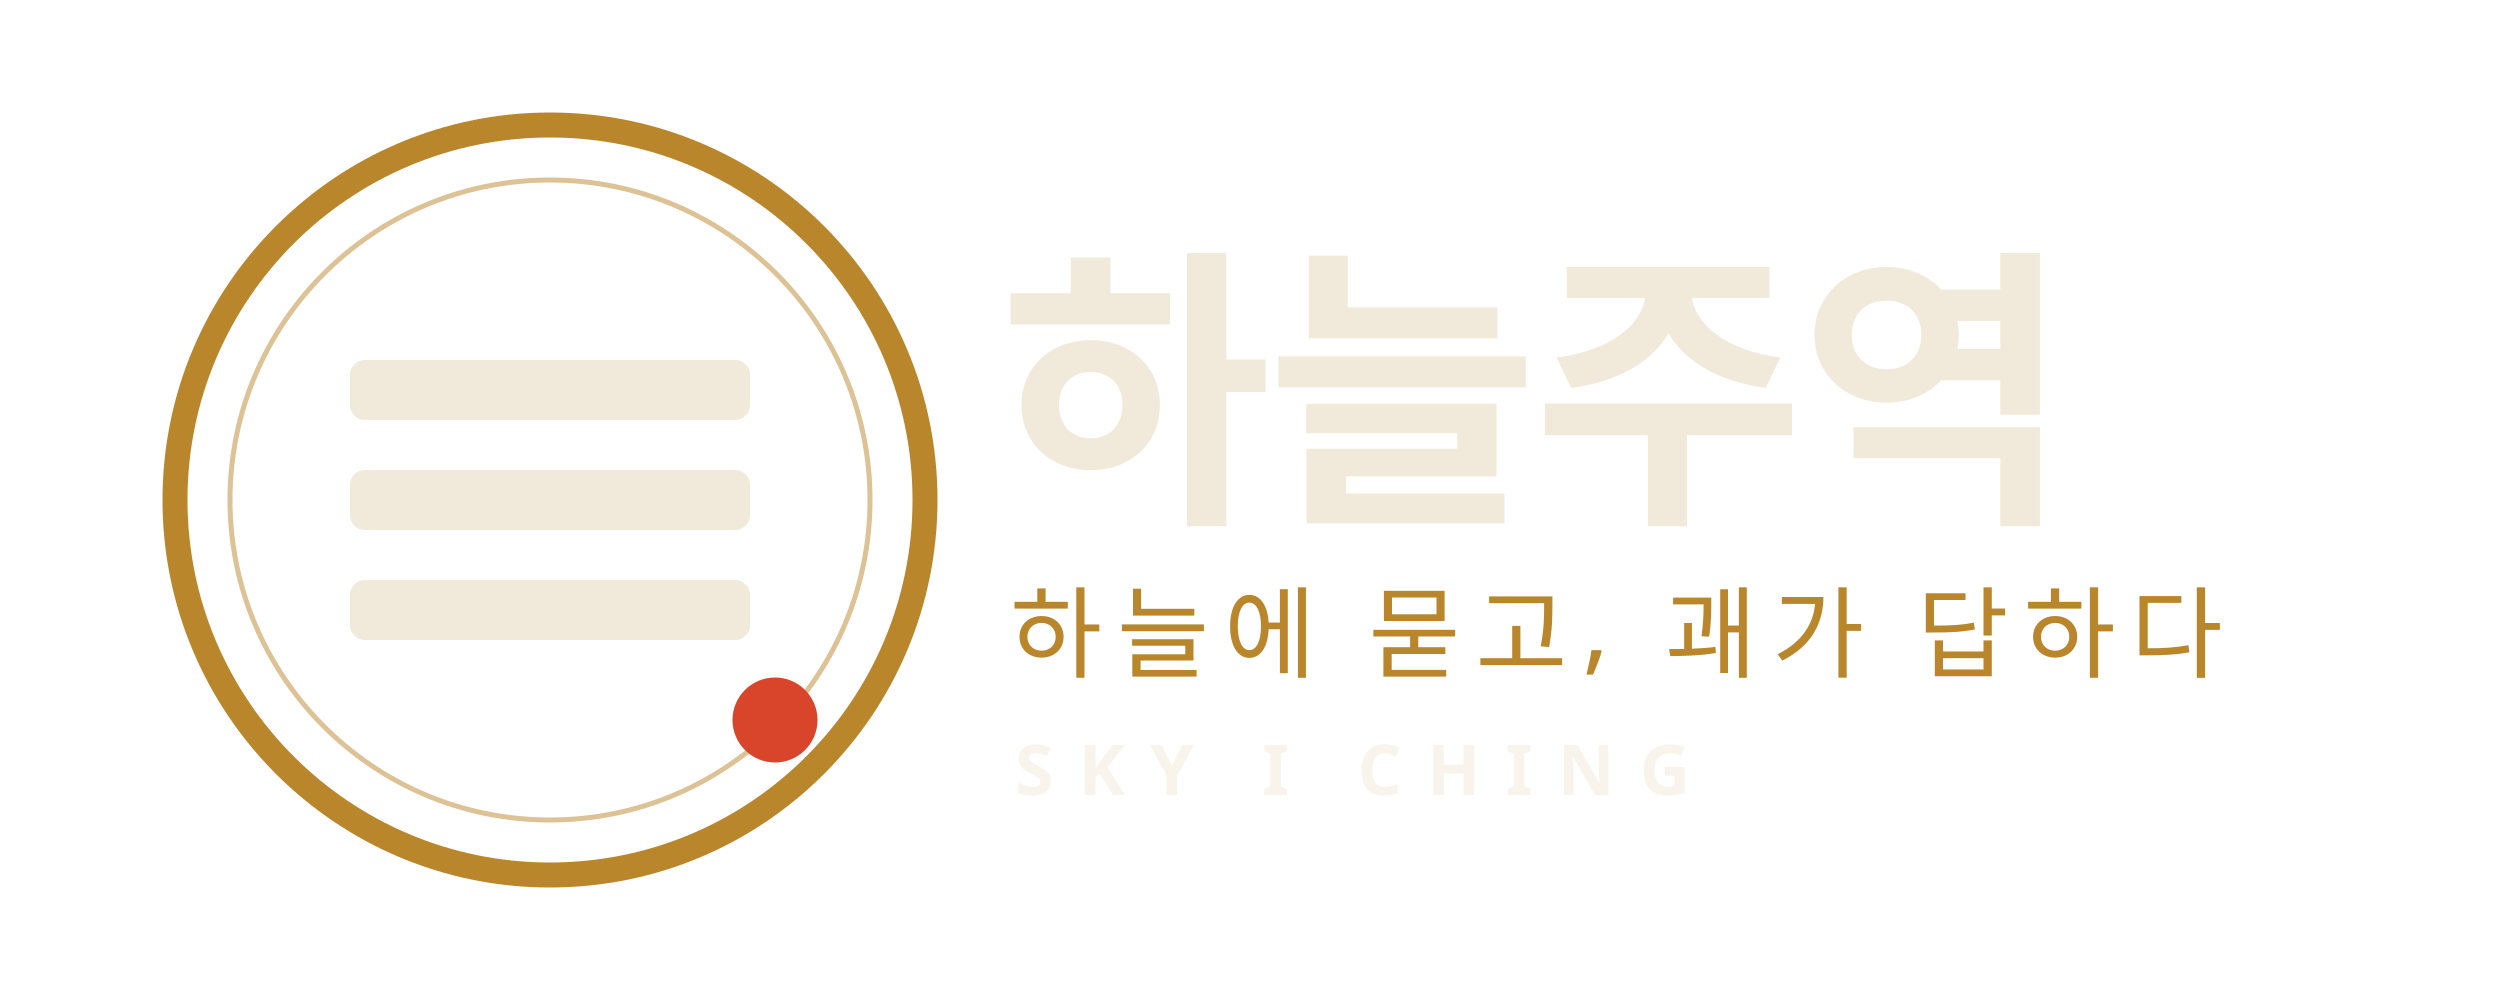
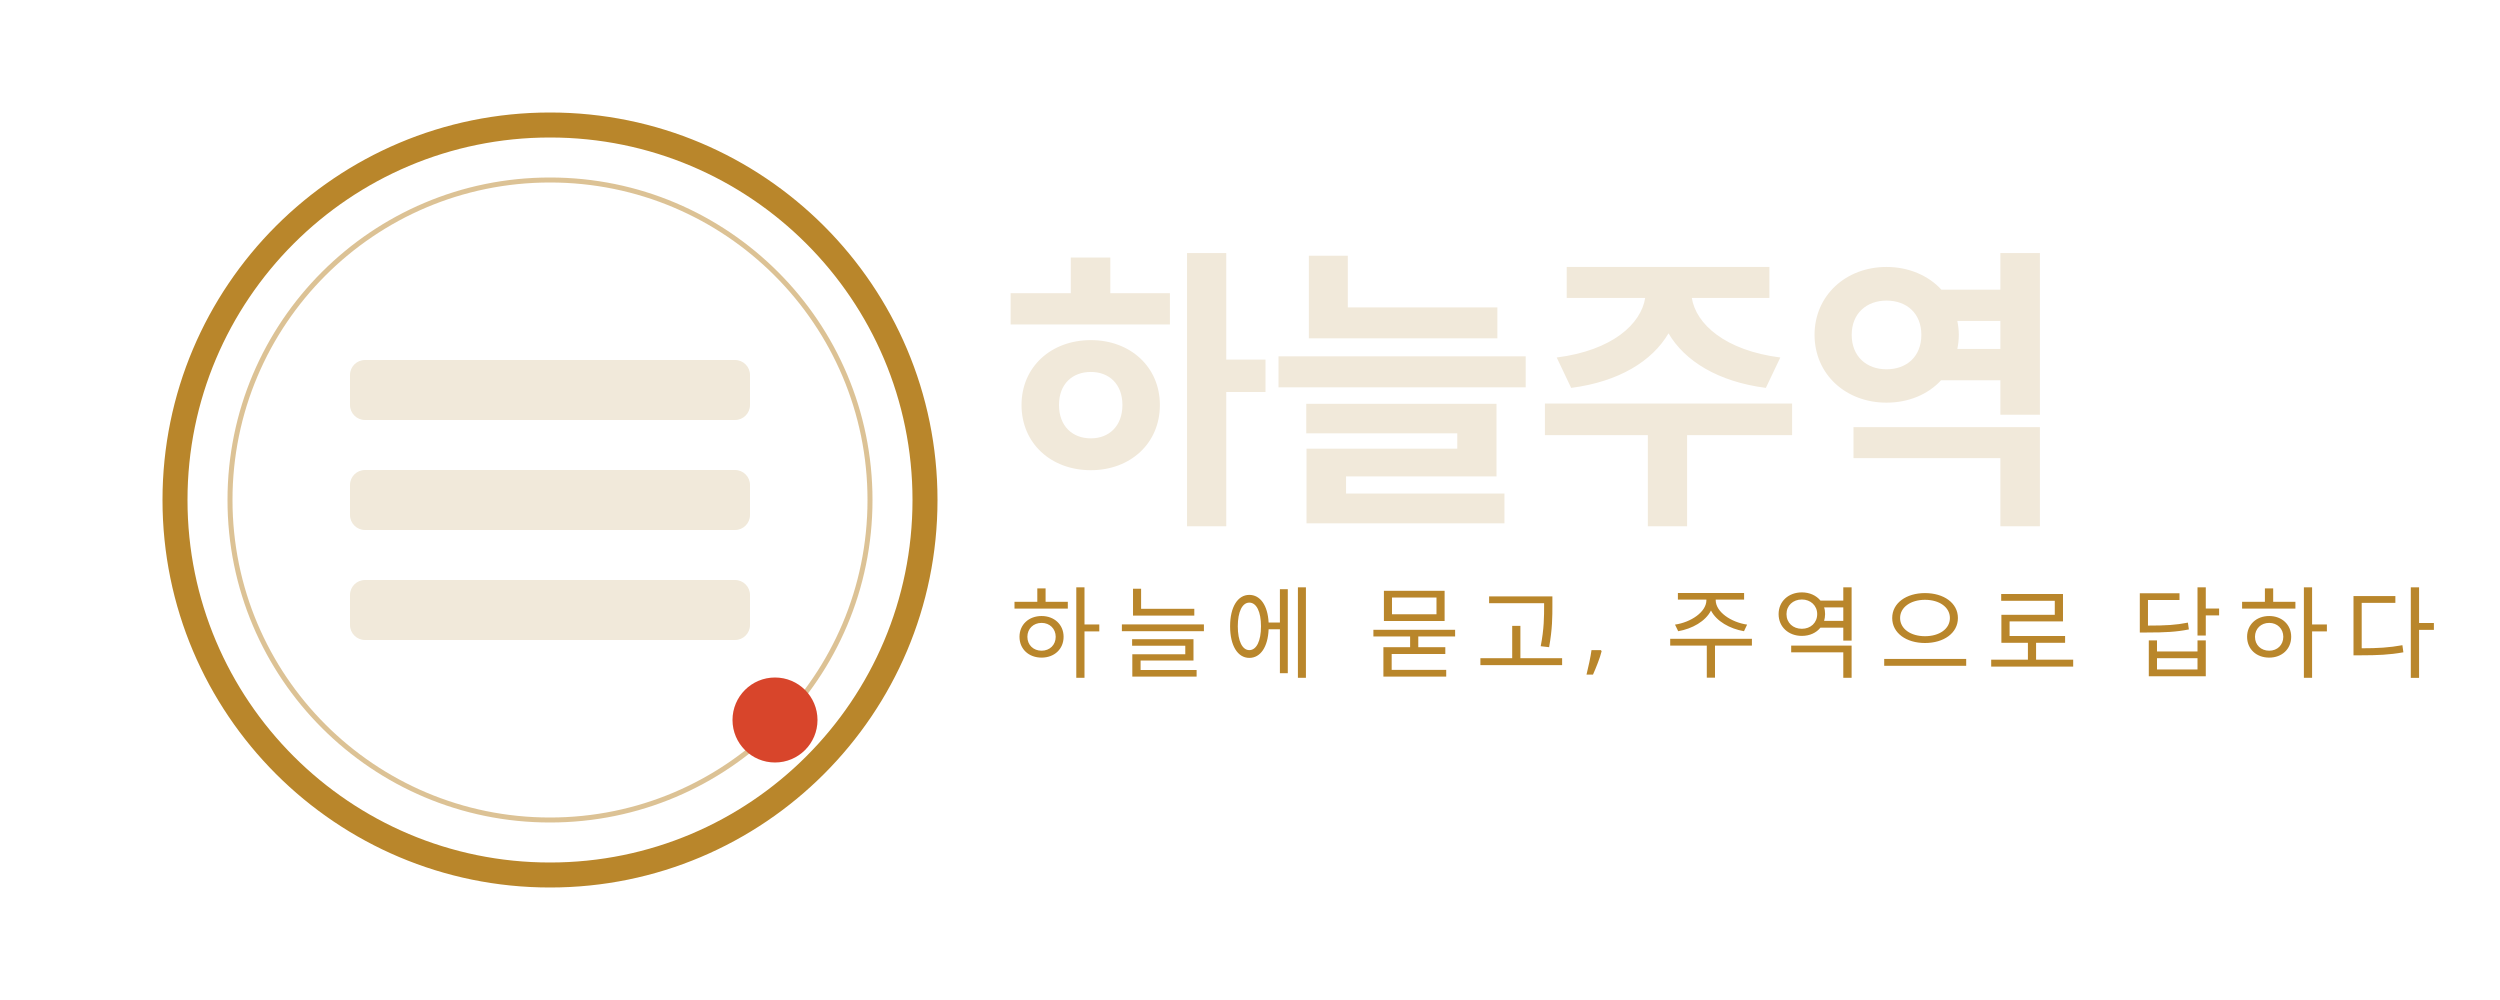
<svg xmlns="http://www.w3.org/2000/svg" viewBox="0 0 1000 400">
  <g transform="translate(60 40)">
    <circle cx="160" cy="160" r="150" fill="none" stroke="#b9862b" stroke-width="10" />
    <circle cx="160" cy="160" r="128" fill="none" stroke="#b9862b" stroke-width="2" opacity="0.5" />
    <rect x="80" y="104" width="160" height="24" rx="6" fill="#f1e9da" />
    <rect x="80" y="148" width="160" height="24" rx="6" fill="#f1e9da" />
    <rect x="80" y="192" width="160" height="24" rx="6" fill="#f1e9da" />
    <circle cx="250" cy="248" r="17" fill="#d8452b" />
  </g>
  <text x="400" y="200" font-family="&quot;Pretendard&quot;,&quot;Apple SD Gothic Neo&quot;,&quot;Noto Sans KR&quot;,sans-serif" font-weight="800" font-size="118" fill="#f1e9da" letter-spacing="-2">하늘주역</text>
-   <text x="404" y="268" font-family="&quot;Pretendard&quot;,&quot;Apple SD Gothic Neo&quot;,&quot;Noto Sans KR&quot;,sans-serif" font-weight="500" font-size="40" fill="#b9862b" letter-spacing="6">하늘에 묻고, 괘가 답하다</text>
-   <text x="406" y="318" font-family="&quot;Pretendard&quot;,&quot;Apple SD Gothic Neo&quot;,&quot;Noto Sans KR&quot;,sans-serif" font-weight="600" font-size="28" fill="#f1e9da" opacity="0.5" letter-spacing="10">SKY I CHING</text>
+   <text x="404" y="268" font-family="&quot;Pretendard&quot;,&quot;Apple SD Gothic Neo&quot;,&quot;Noto Sans KR&quot;,sans-serif" font-weight="500" font-size="40" fill="#b9862b" letter-spacing="6">하늘에 묻고, 주역으로 답하다</text>
</svg>
